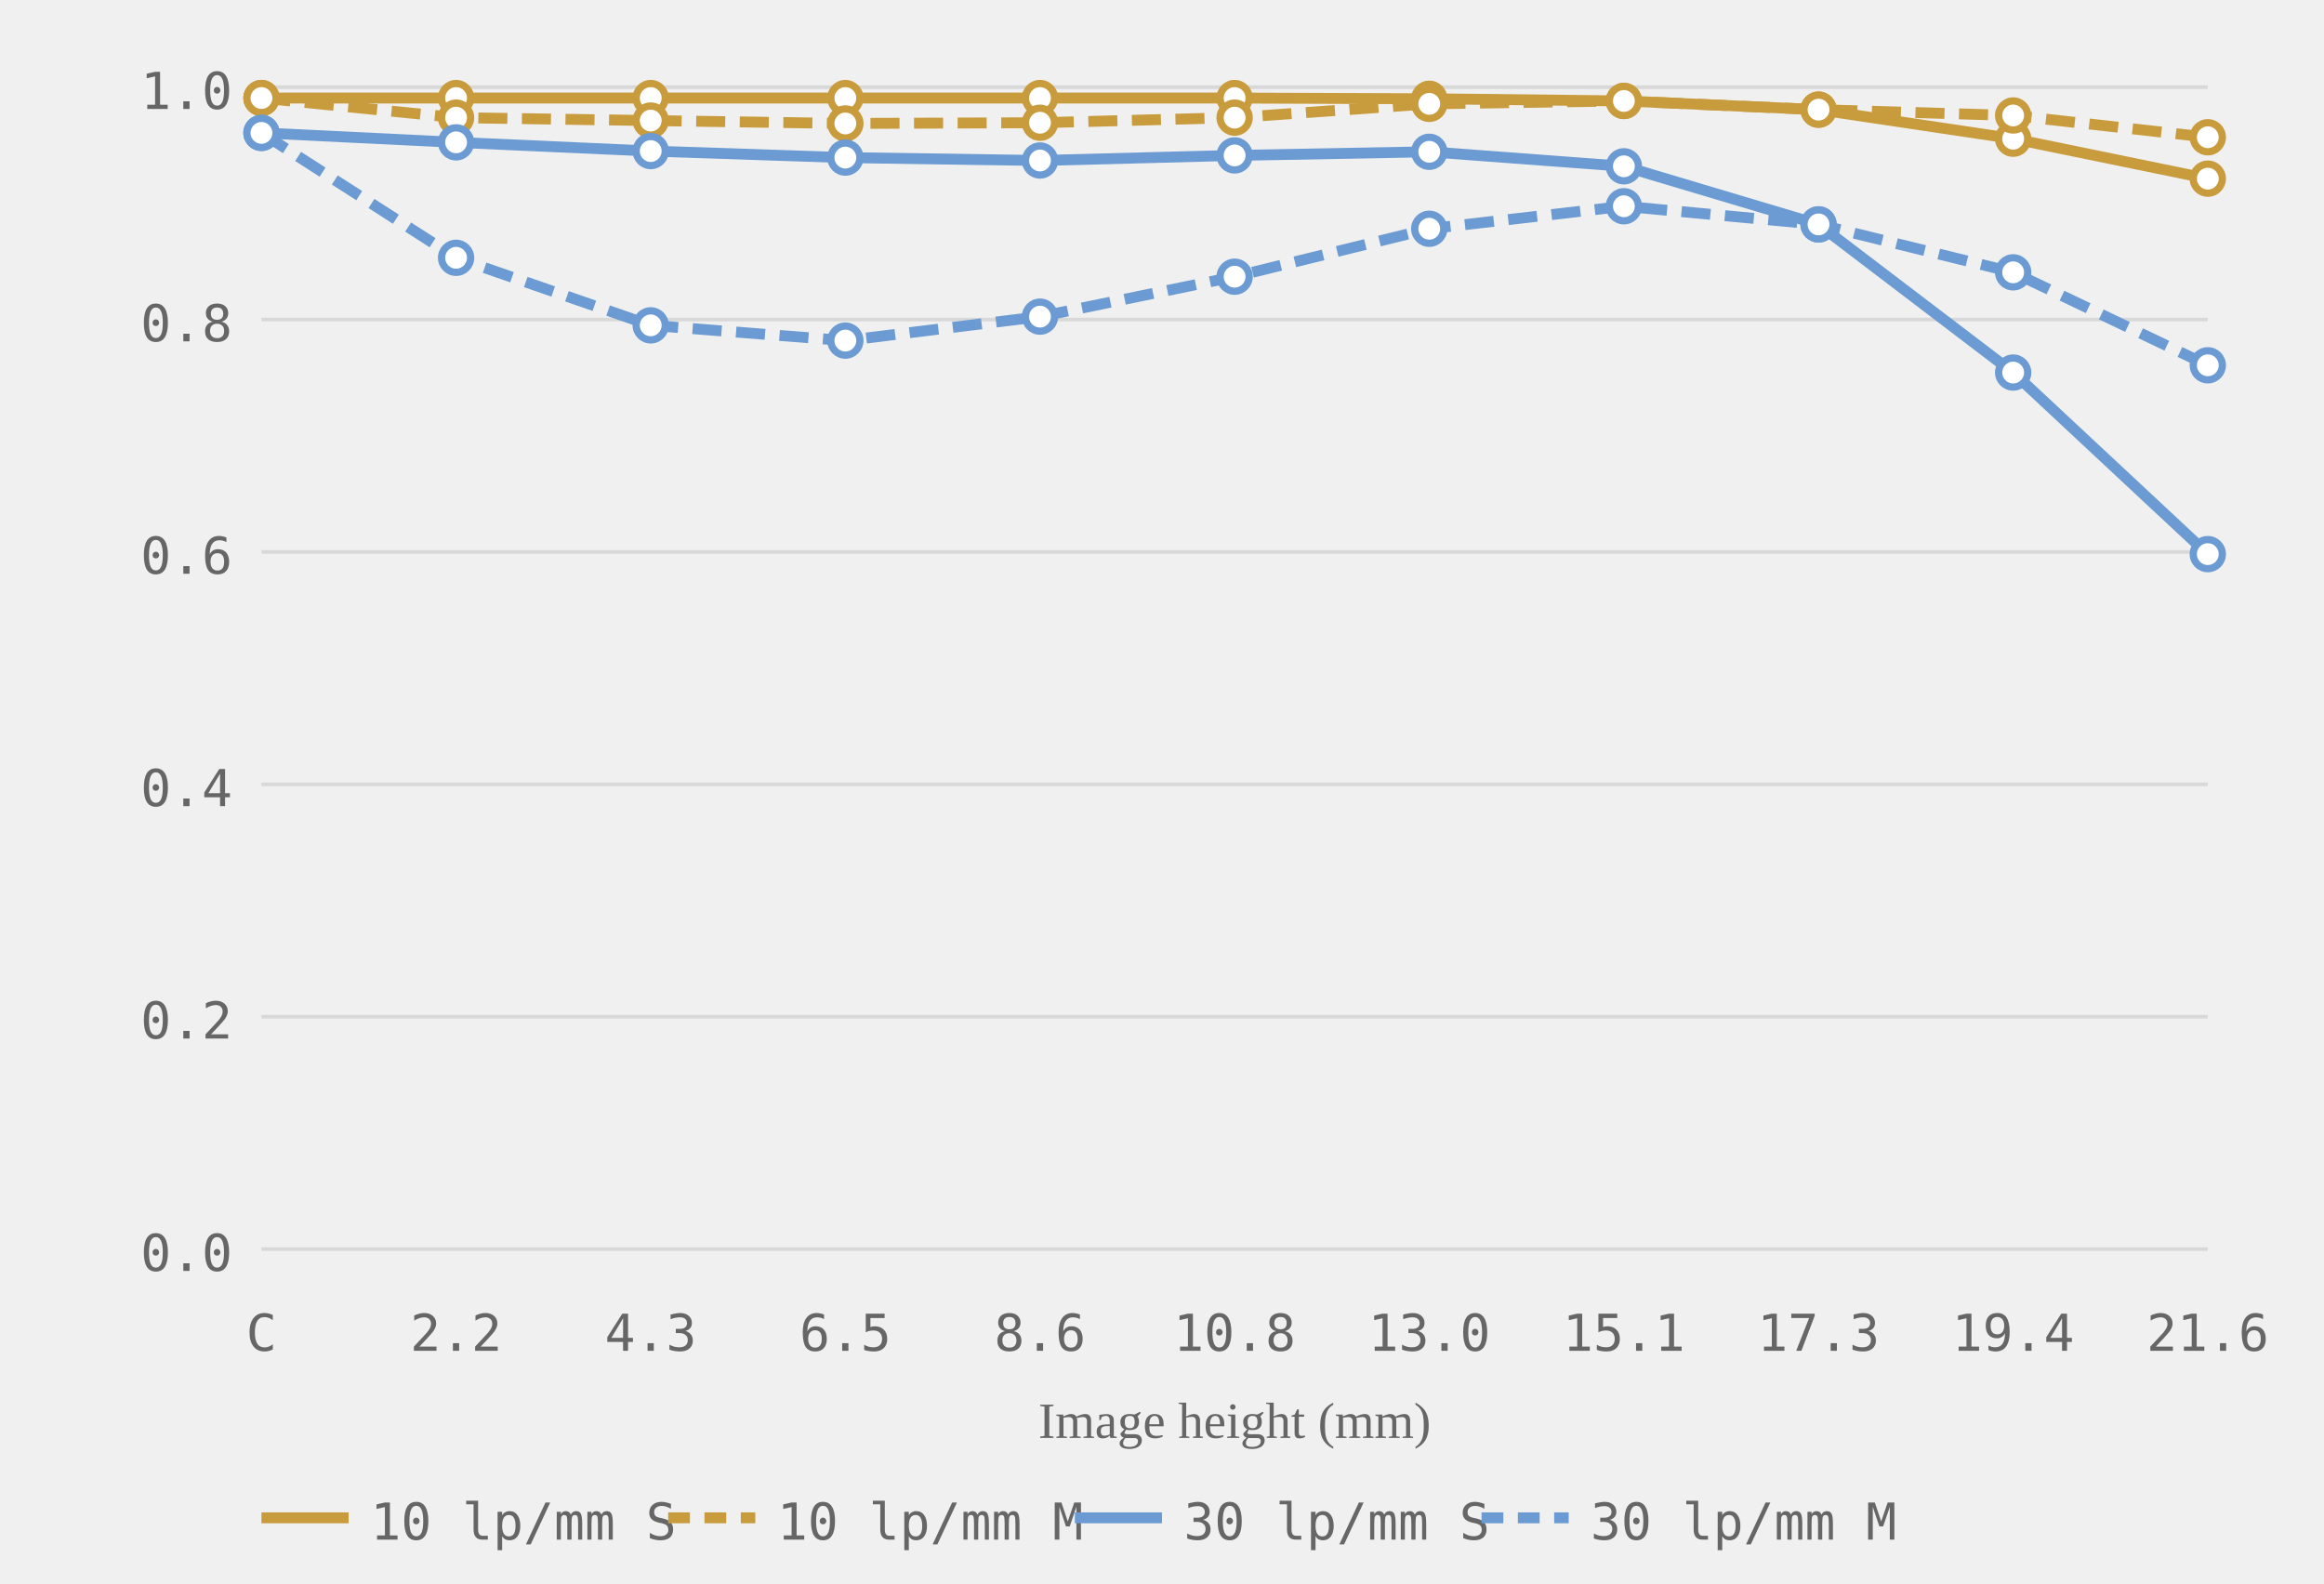
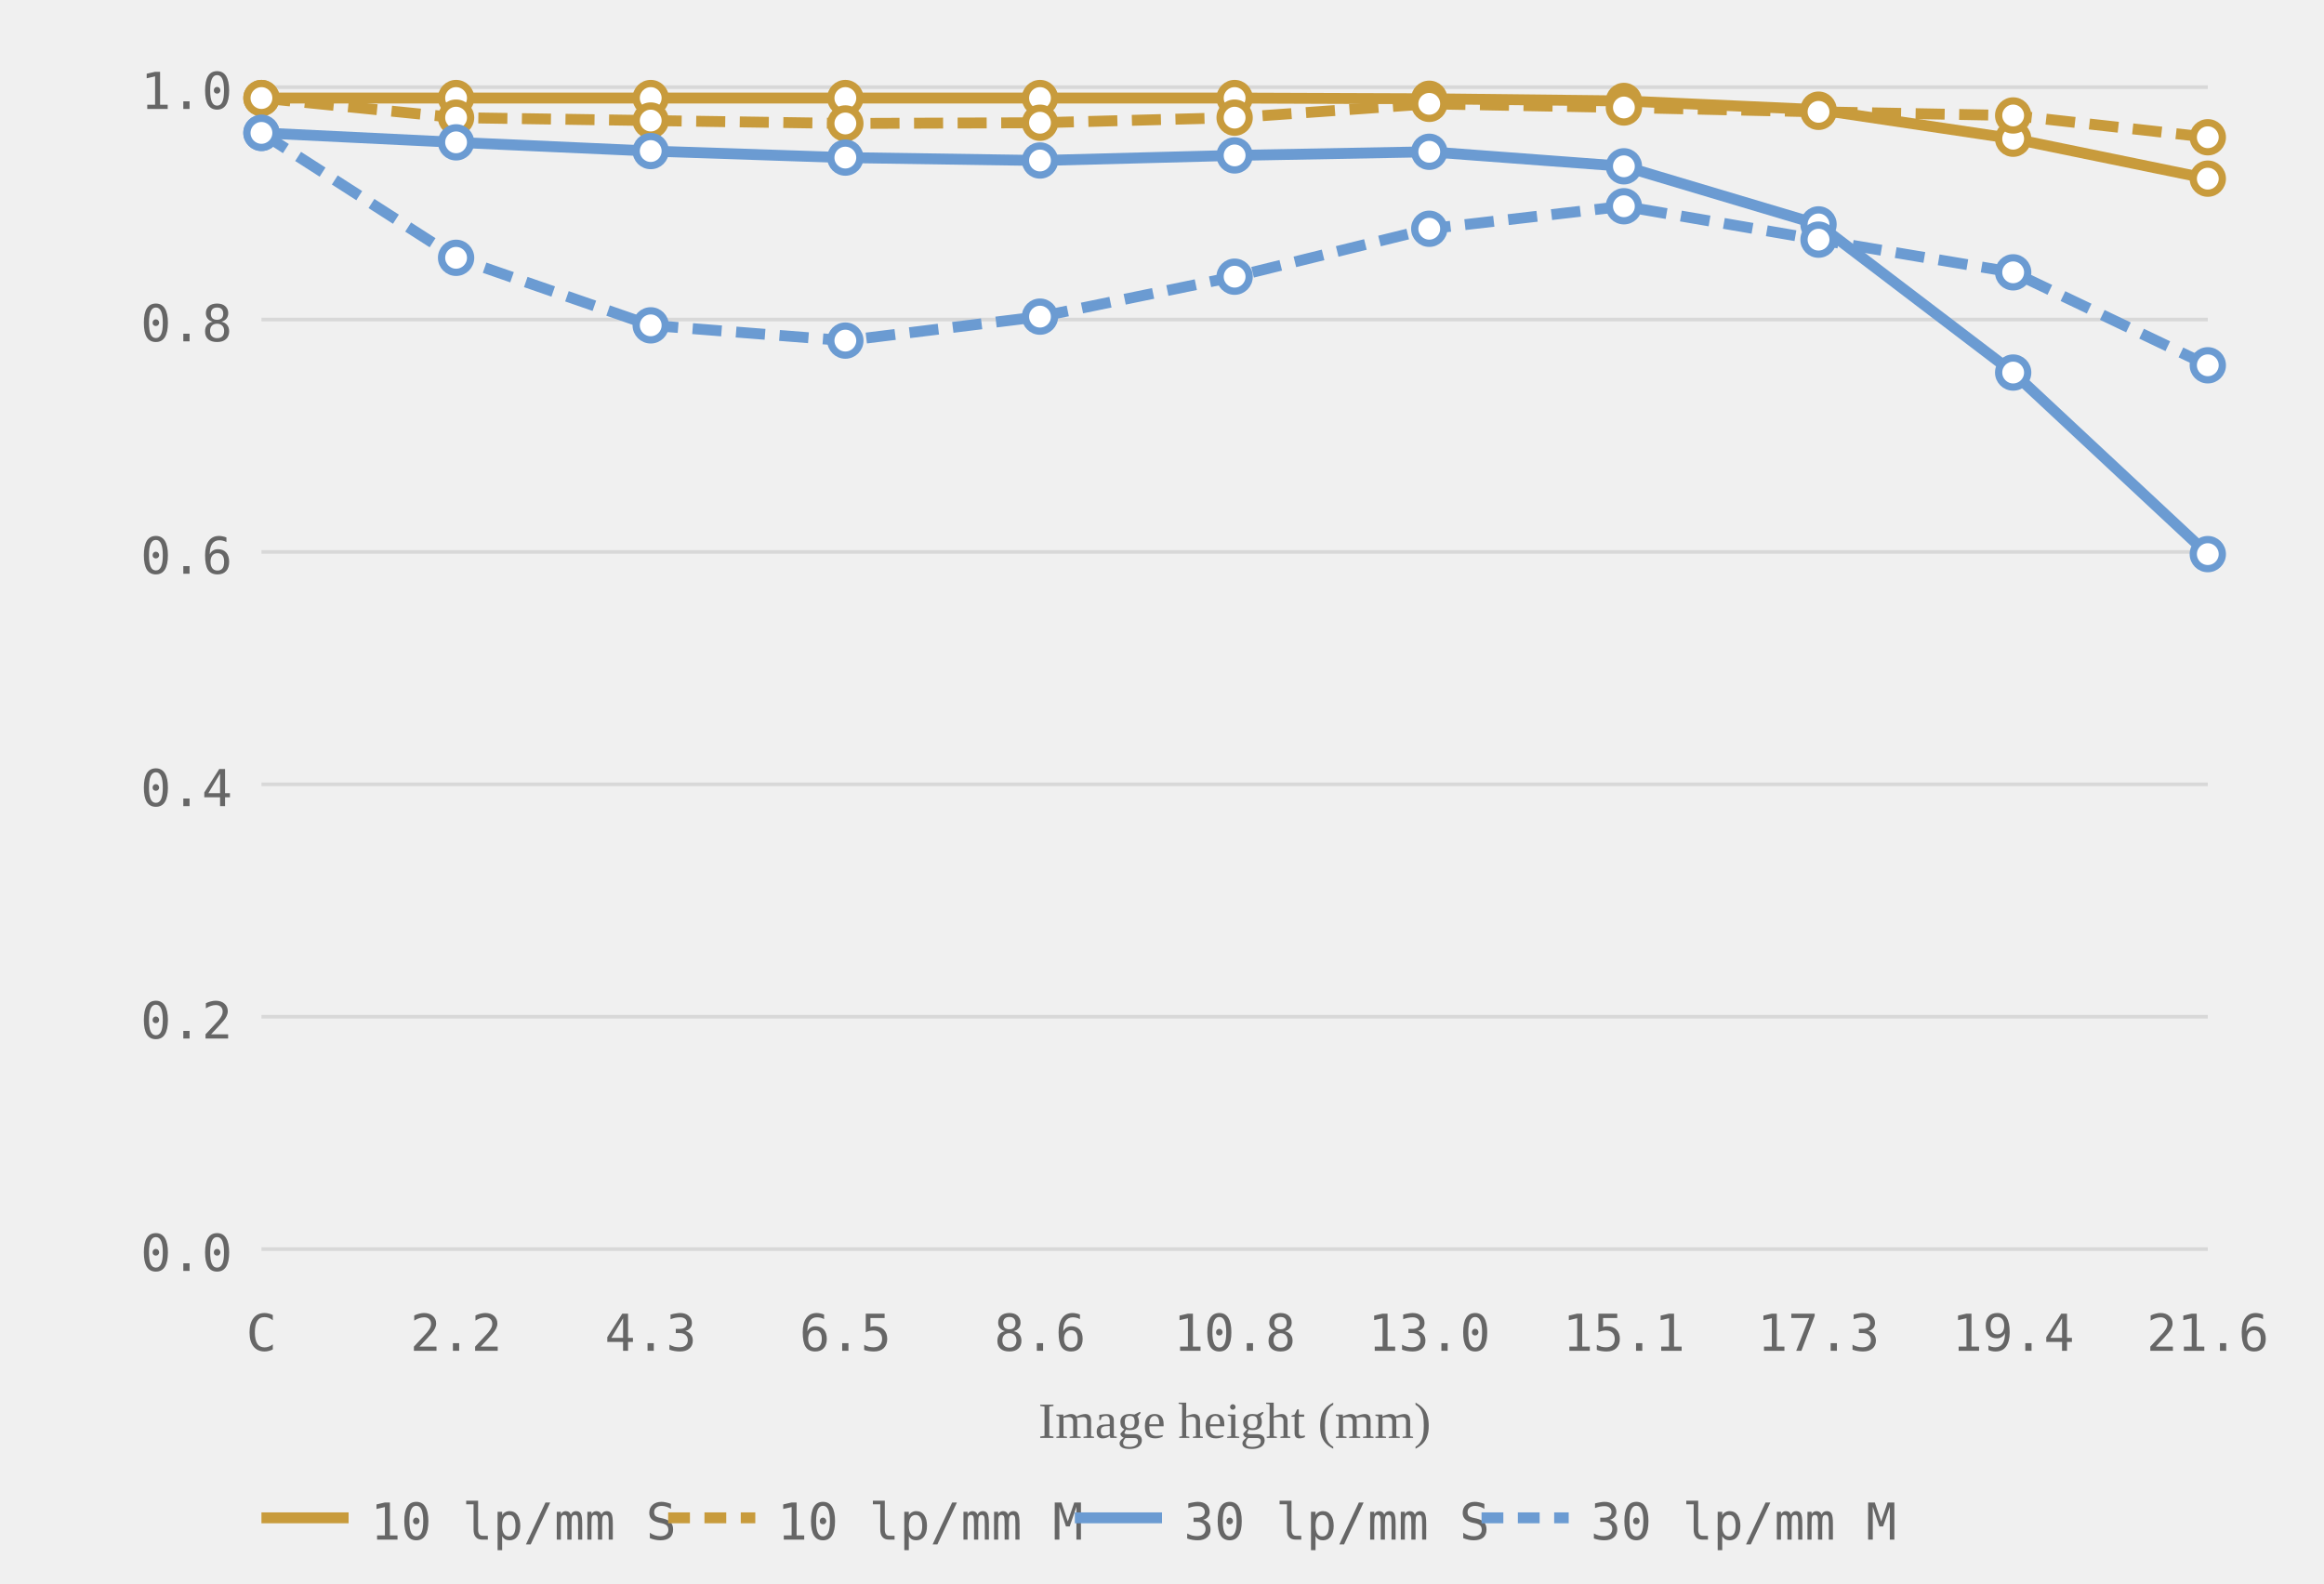
<svg xmlns="http://www.w3.org/2000/svg" viewBox="0 0 320 218" role="img" aria-label="MTF chart, generated from readings">
  <style>.grid-line { stroke: #d8d8d8; stroke-width: 0.5; }.axis-label { font-size: 7px; fill: #666666; font-family: ui-monospace, monospace; }.axis-y { text-anchor: end; }.axis-x { text-anchor: middle; }.axis-title { font-size: 7px; fill: #666666; text-anchor: middle; }.curve { fill: none; stroke-width: 1.5; }.curve-m { stroke-dasharray: 4 2; }.dot { fill: white; stroke-width: 1; }.legend-text { font-size: 7px; fill: #666666; font-family: ui-monospace, monospace; }</style>
  <line class="grid-line" x1="36" y1="172.0" x2="304" y2="172.0" />
  <line class="grid-line" x1="36" y1="140.0" x2="304" y2="140.0" />
  <line class="grid-line" x1="36" y1="108.0" x2="304" y2="108.0" />
  <line class="grid-line" x1="36" y1="76.0" x2="304" y2="76.0" />
  <line class="grid-line" x1="36" y1="44.0" x2="304" y2="44.0" />
  <line class="grid-line" x1="36" y1="12.0" x2="304" y2="12.0" />
  <text class="axis-label axis-y" x="32" y="175.0">0.0</text>
  <text class="axis-label axis-y" x="32" y="143.0">0.2</text>
  <text class="axis-label axis-y" x="32" y="111.0">0.4</text>
  <text class="axis-label axis-y" x="32" y="79.0">0.6</text>
  <text class="axis-label axis-y" x="32" y="47.0">0.8</text>
  <text class="axis-label axis-y" x="32" y="15.0">1.0</text>
  <text class="axis-label axis-x" x="36.0" y="186">C</text>
  <text class="axis-label axis-x" x="62.8" y="186">2.2</text>
  <text class="axis-label axis-x" x="89.6" y="186">4.3</text>
  <text class="axis-label axis-x" x="116.4" y="186">6.5</text>
  <text class="axis-label axis-x" x="143.2" y="186">8.6</text>
  <text class="axis-label axis-x" x="170.0" y="186">10.8</text>
  <text class="axis-label axis-x" x="196.8" y="186">13.0</text>
  <text class="axis-label axis-x" x="223.6" y="186">15.1</text>
  <text class="axis-label axis-x" x="250.4" y="186">17.3</text>
  <text class="axis-label axis-x" x="277.2" y="186">19.4</text>
  <text class="axis-label axis-x" x="304.0" y="186">21.6</text>
  <text class="axis-title" x="170.0" y="198">Image height (mm)</text>
  <polyline class="curve curve-10" style="stroke:#c89b3c" points="36.0,13.5 62.8,13.5 89.6,13.5 116.4,13.5 143.2,13.5 170.0,13.5 196.8,13.6 223.6,13.9 250.4,15.1 277.2,19.1 304.0,24.6" />
-   <polyline class="curve curve-10 curve-m" style="stroke:#c89b3c" points="36.0,13.5 62.8,16.2 89.6,16.6 116.4,17.0 143.2,16.9 170.0,16.2 196.8,14.3 223.6,13.9 250.4,15.1 277.2,15.9 304.0,18.9" stroke-dasharray="4 2" />
+   <polyline class="curve curve-10 curve-m" style="stroke:#c89b3c" points="36.0,13.5 62.8,16.2 89.6,16.6 116.4,17.0 143.2,16.9 170.0,16.2 196.8,14.3 223.6,14.8 250.4,15.4 277.2,15.9 304.0,18.9" stroke-dasharray="4 2" />
  <polyline class="curve curve-30" style="stroke:#6b9bd2" points="36.0,18.3 62.8,19.6 89.6,20.8 116.4,21.7 143.2,22.1 170.0,21.4 196.8,20.9 223.6,22.9 250.4,30.9 277.2,51.3 304.0,76.3" />
-   <polyline class="curve curve-30 curve-m" style="stroke:#6b9bd2" points="36.0,18.3 62.8,35.5 89.6,44.8 116.4,46.9 143.2,43.6 170.0,38.1 196.8,31.5 223.6,28.4 250.4,30.9 277.2,37.5 304.0,50.3" stroke-dasharray="4 2" />
+   <polyline class="curve curve-30 curve-m" style="stroke:#6b9bd2" points="36.0,18.3 62.8,35.5 89.6,44.8 116.4,46.9 143.2,43.6 170.0,38.1 196.8,31.5 223.6,28.4 250.4,33.0 277.2,37.5 304.0,50.3" stroke-dasharray="4 2" />
  <circle class="dot dot-10" style="stroke:#c89b3c" cx="36.0" cy="13.5" r="2" />
  <circle class="dot dot-10" style="stroke:#c89b3c" cx="62.8" cy="13.5" r="2" />
  <circle class="dot dot-10" style="stroke:#c89b3c" cx="89.6" cy="13.5" r="2" />
  <circle class="dot dot-10" style="stroke:#c89b3c" cx="116.4" cy="13.5" r="2" />
  <circle class="dot dot-10" style="stroke:#c89b3c" cx="143.2" cy="13.5" r="2" />
  <circle class="dot dot-10" style="stroke:#c89b3c" cx="170.0" cy="13.5" r="2" />
  <circle class="dot dot-10" style="stroke:#c89b3c" cx="196.8" cy="13.6" r="2" />
  <circle class="dot dot-10" style="stroke:#c89b3c" cx="223.6" cy="13.9" r="2" />
  <circle class="dot dot-10" style="stroke:#c89b3c" cx="250.4" cy="15.1" r="2" />
  <circle class="dot dot-10" style="stroke:#c89b3c" cx="277.2" cy="19.1" r="2" />
  <circle class="dot dot-10" style="stroke:#c89b3c" cx="304.0" cy="24.6" r="2" />
  <circle class="dot dot-10" style="stroke:#c89b3c" cx="36.0" cy="13.5" r="2" />
  <circle class="dot dot-10" style="stroke:#c89b3c" cx="62.8" cy="16.2" r="2" />
  <circle class="dot dot-10" style="stroke:#c89b3c" cx="89.6" cy="16.6" r="2" />
  <circle class="dot dot-10" style="stroke:#c89b3c" cx="116.4" cy="17.0" r="2" />
  <circle class="dot dot-10" style="stroke:#c89b3c" cx="143.2" cy="16.9" r="2" />
  <circle class="dot dot-10" style="stroke:#c89b3c" cx="170.0" cy="16.2" r="2" />
  <circle class="dot dot-10" style="stroke:#c89b3c" cx="196.8" cy="14.3" r="2" />
-   <circle class="dot dot-10" style="stroke:#c89b3c" cx="223.6" cy="13.9" r="2" />
-   <circle class="dot dot-10" style="stroke:#c89b3c" cx="250.4" cy="15.1" r="2" />
+   <circle class="dot dot-10" style="stroke:#c89b3c" cx="223.6" cy="14.8" r="2" />
+   <circle class="dot dot-10" style="stroke:#c89b3c" cx="250.4" cy="15.4" r="2" />
  <circle class="dot dot-10" style="stroke:#c89b3c" cx="277.2" cy="15.9" r="2" />
  <circle class="dot dot-10" style="stroke:#c89b3c" cx="304.0" cy="18.9" r="2" />
  <circle class="dot dot-30" style="stroke:#6b9bd2" cx="36.0" cy="18.3" r="2" />
  <circle class="dot dot-30" style="stroke:#6b9bd2" cx="62.8" cy="19.6" r="2" />
  <circle class="dot dot-30" style="stroke:#6b9bd2" cx="89.6" cy="20.8" r="2" />
  <circle class="dot dot-30" style="stroke:#6b9bd2" cx="116.4" cy="21.7" r="2" />
  <circle class="dot dot-30" style="stroke:#6b9bd2" cx="143.2" cy="22.1" r="2" />
  <circle class="dot dot-30" style="stroke:#6b9bd2" cx="170.0" cy="21.4" r="2" />
  <circle class="dot dot-30" style="stroke:#6b9bd2" cx="196.8" cy="20.9" r="2" />
  <circle class="dot dot-30" style="stroke:#6b9bd2" cx="223.6" cy="22.9" r="2" />
  <circle class="dot dot-30" style="stroke:#6b9bd2" cx="250.4" cy="30.9" r="2" />
  <circle class="dot dot-30" style="stroke:#6b9bd2" cx="277.2" cy="51.3" r="2" />
  <circle class="dot dot-30" style="stroke:#6b9bd2" cx="304.0" cy="76.3" r="2" />
  <circle class="dot dot-30" style="stroke:#6b9bd2" cx="36.0" cy="18.3" r="2" />
  <circle class="dot dot-30" style="stroke:#6b9bd2" cx="62.8" cy="35.5" r="2" />
  <circle class="dot dot-30" style="stroke:#6b9bd2" cx="89.6" cy="44.8" r="2" />
  <circle class="dot dot-30" style="stroke:#6b9bd2" cx="116.4" cy="46.9" r="2" />
  <circle class="dot dot-30" style="stroke:#6b9bd2" cx="143.2" cy="43.6" r="2" />
  <circle class="dot dot-30" style="stroke:#6b9bd2" cx="170.0" cy="38.1" r="2" />
  <circle class="dot dot-30" style="stroke:#6b9bd2" cx="196.8" cy="31.5" r="2" />
  <circle class="dot dot-30" style="stroke:#6b9bd2" cx="223.6" cy="28.4" r="2" />
-   <circle class="dot dot-30" style="stroke:#6b9bd2" cx="250.4" cy="30.9" r="2" />
+   <circle class="dot dot-30" style="stroke:#6b9bd2" cx="250.4" cy="33.0" r="2" />
  <circle class="dot dot-30" style="stroke:#6b9bd2" cx="277.2" cy="37.5" r="2" />
  <circle class="dot dot-30" style="stroke:#6b9bd2" cx="304.0" cy="50.3" r="2" />
  <line x1="36" y1="209" x2="48" y2="209" stroke="#c89b3c" stroke-width="1.5" />
  <text class="legend-text" x="51" y="212">10 lp/mm S</text>
  <line x1="92" y1="209" x2="104" y2="209" stroke="#c89b3c" stroke-width="1.5" stroke-dasharray="3 2" />
  <text class="legend-text" x="107" y="212">10 lp/mm M</text>
  <line x1="148" y1="209" x2="160" y2="209" stroke="#6b9bd2" stroke-width="1.5" />
  <text class="legend-text" x="163" y="212">30 lp/mm S</text>
  <line x1="204" y1="209" x2="216" y2="209" stroke="#6b9bd2" stroke-width="1.5" stroke-dasharray="3 2" />
  <text class="legend-text" x="219" y="212">30 lp/mm M</text>
</svg>
